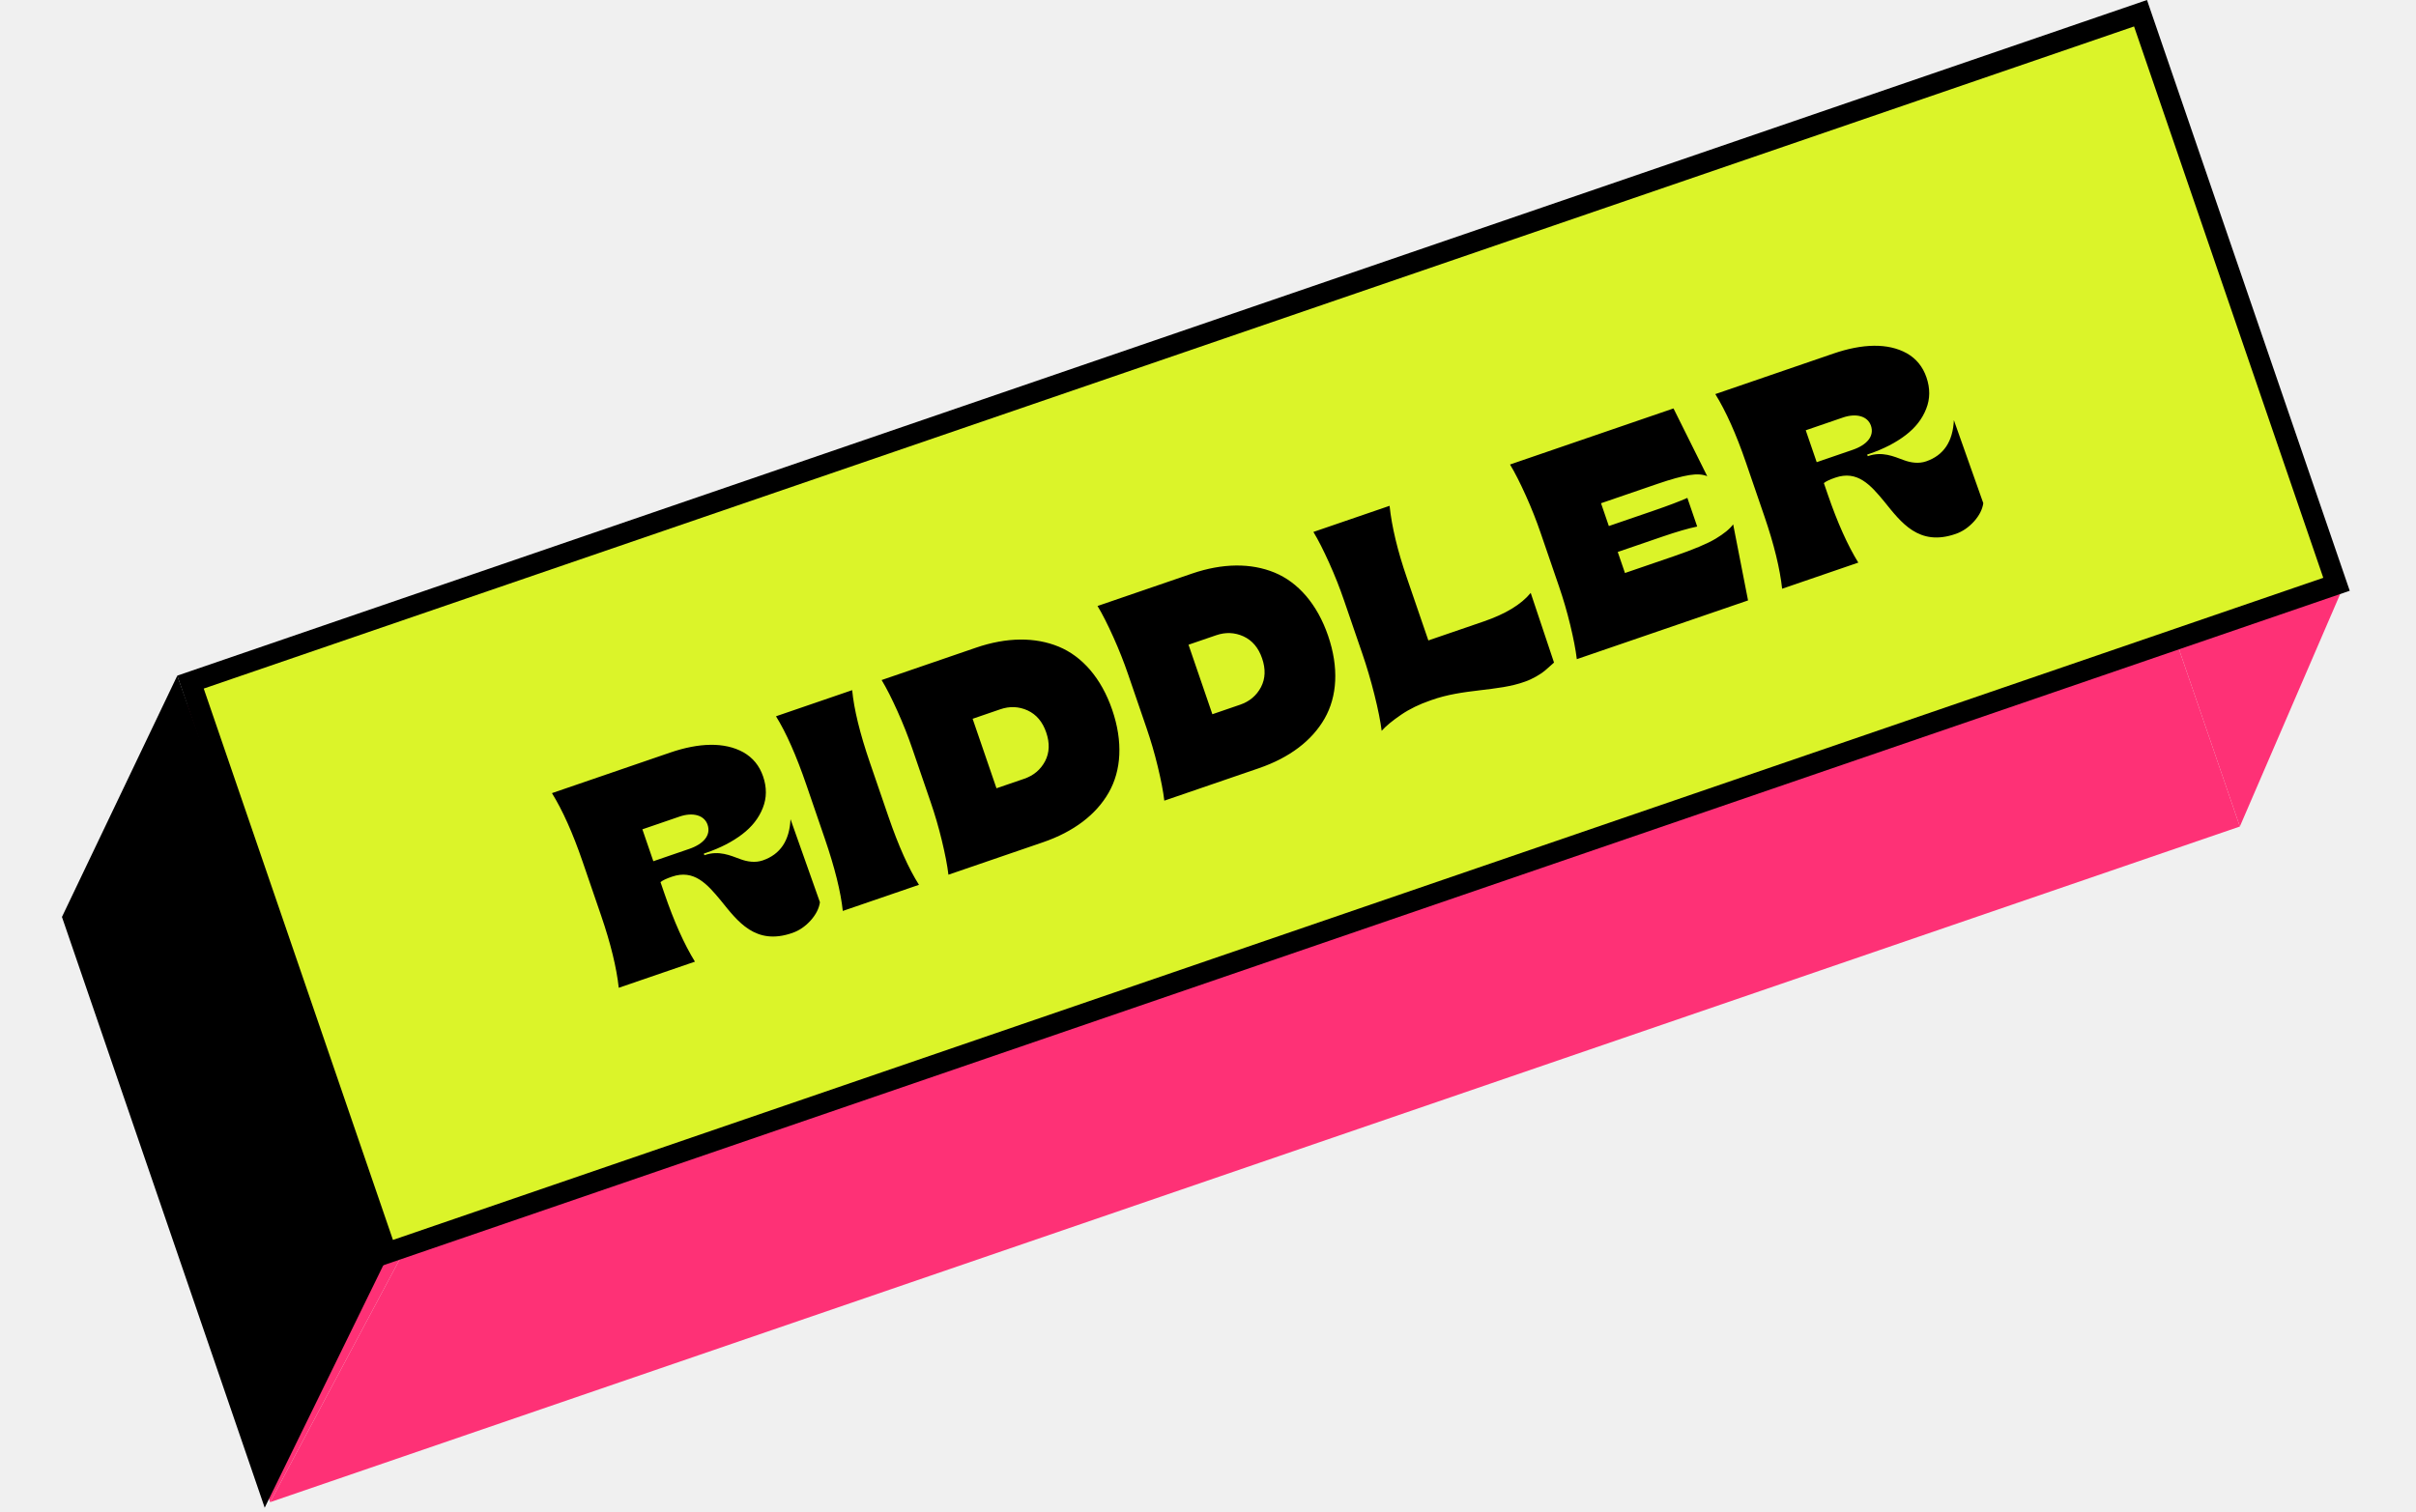
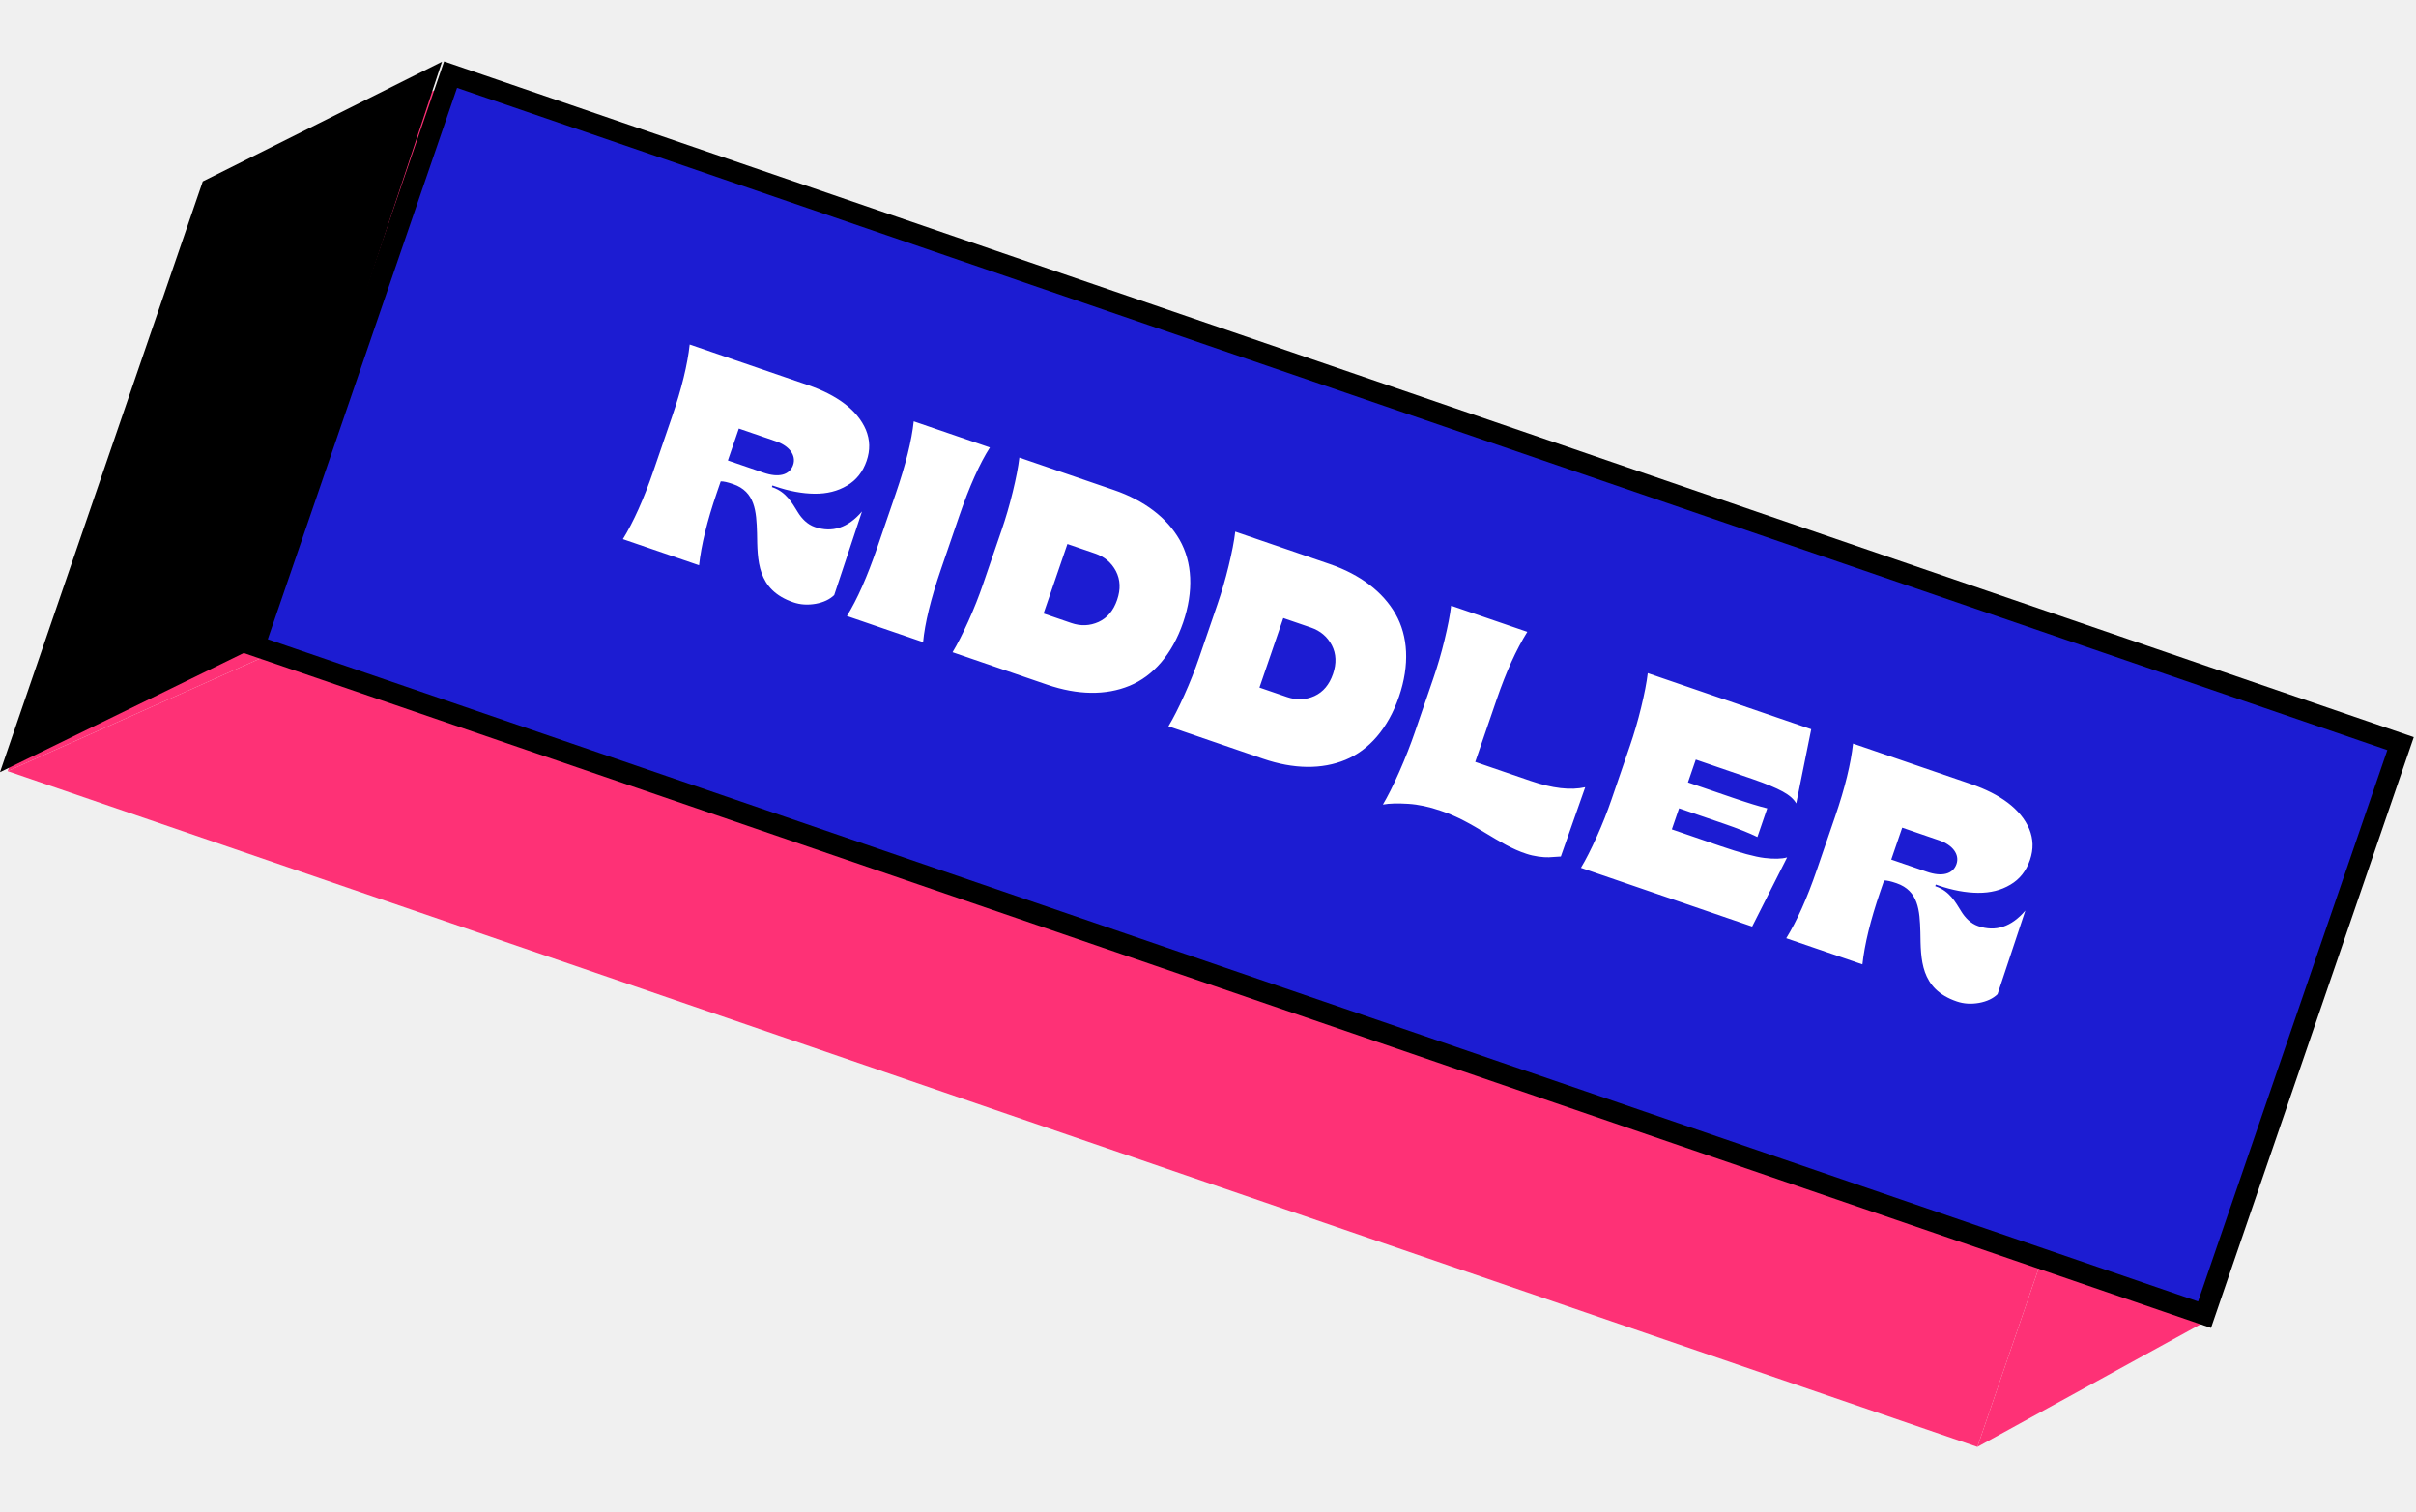
<svg xmlns="http://www.w3.org/2000/svg" width="529" height="331" viewBox="0 0 529 331" fill="none">
-   <path d="M14.754 199.616L59.147 329.001L87.992 274.916L44.586 148.406L14.754 199.616Z" fill="#FE3176" />
-   <path d="M490.43 181.025L512.806 129.159L476.866 141.491L490.43 181.025Z" fill="#FE3176" />
-   <path d="M87.992 274.916L59.147 329.001L490.43 181.025L476.866 141.491L87.992 274.916Z" fill="#FE3176" />
-   <path d="M512.806 129.159L469.4 2.65L476.866 141.491L512.806 129.159Z" fill="#FE3176" />
-   <path d="M84.624 274.465L41.712 149.392L468.682 2.896L511.595 127.969L84.624 274.465Z" fill="#DBF429" stroke="black" stroke-width="4.56" />
-   <path d="M38.816 147.976L13.565 200.828L57.957 330.213L84.399 276.149L38.816 147.976Z" fill="black" />
-   <path d="M173.466 204.339C174.983 203.819 176.326 202.893 177.508 201.59C178.659 200.298 179.333 198.97 179.53 197.606L173.089 179.413C172.871 184.107 170.85 187.126 167.015 188.442C165.38 189.003 163.628 188.74 162.102 188.167C159.899 187.362 157.414 186.22 154.351 187.271L154.233 187.312L154.11 186.955L154.645 186.772C157.767 185.701 160.389 184.336 162.522 182.707C164.654 181.078 166.158 179.166 167.024 176.942C167.899 174.747 167.909 172.451 167.082 170.043C166.277 167.694 164.85 165.958 162.782 164.773C158.637 162.473 153.052 162.662 146.72 164.834L120.855 173.709C123.174 177.466 125.414 182.446 127.546 188.659L131.596 200.462C133.717 206.646 135.006 211.952 135.482 216.342L152.161 210.619C149.842 206.862 147.601 201.882 145.48 195.698L144.623 193.201C145.086 192.809 145.918 192.424 147.137 192.006C151.953 190.354 154.824 193.589 157.838 197.24C161.536 201.82 165.42 207.133 173.466 204.339ZM140.655 181.636L148.801 178.841C151.685 177.852 154.205 178.515 154.929 180.626C155.705 182.886 154.111 184.828 150.901 185.93L143.052 188.623L140.655 181.636ZM201.215 193.788C198.978 190.269 196.748 185.319 194.534 178.868L190.484 167.065C188.271 160.613 186.982 155.307 186.588 151.155L169.909 156.878C172.137 160.466 174.348 165.457 176.541 171.849L180.591 183.652C182.774 190.014 184.092 195.31 184.537 199.511L201.215 193.788ZM228.359 184.475C235.107 182.16 240.005 178.419 242.765 173.584C245.526 168.749 245.918 162.434 243.521 155.447C241.144 148.52 236.947 143.746 231.8 141.624C226.652 139.502 220.42 139.547 213.731 141.842L193.039 148.942C194.108 150.702 195.251 152.968 196.508 155.76C197.765 158.552 198.823 161.246 199.73 163.892L203.78 175.695C204.688 178.341 205.507 181.117 206.219 184.063C206.931 187.009 207.42 189.499 207.667 191.575L228.359 184.475ZM212.963 157.425L219.028 155.344C221.08 154.64 223.068 154.722 224.994 155.59C226.93 156.487 228.276 158.086 229.072 160.405C229.878 162.753 229.797 164.841 228.839 166.699C227.851 168.566 226.332 169.852 224.251 170.566L218.186 172.646L212.963 157.425ZM275.629 168.256C282.378 165.941 287.276 162.2 290.036 157.365C292.797 152.53 293.189 146.215 290.792 139.228C288.415 132.301 284.218 127.527 279.071 125.405C273.923 123.284 267.691 123.328 261.002 125.623L240.31 132.723C241.379 134.483 242.522 136.749 243.779 139.541C245.036 142.333 246.093 145.027 247.001 147.673L251.051 159.476C251.959 162.122 252.778 164.898 253.49 167.844C254.202 170.79 254.691 173.281 254.937 175.356L275.629 168.256ZM260.234 141.206L266.299 139.125C268.35 138.421 270.339 138.503 272.265 139.371C274.201 140.268 275.547 141.867 276.343 144.186C277.149 146.534 277.068 148.622 276.11 150.48C275.122 152.347 273.603 153.633 271.522 154.347L265.457 156.428L260.234 141.206ZM333.919 149.287C335.584 148.716 337.374 147.636 338.301 146.853C339.218 146.04 340.155 145.187 340.264 145.116L335.16 129.854C333.075 132.397 329.634 134.474 324.848 136.117L312.748 140.268L308.025 126.503C306.005 120.617 304.737 115.37 304.259 110.782L287.581 116.504C288.65 118.264 289.793 120.53 291.05 123.322C292.307 126.114 293.364 128.809 294.272 131.455L298.322 143.257C299.25 145.963 300.131 148.917 300.944 152.16C301.768 155.433 302.268 158.053 302.524 160.059C303.509 158.957 304.94 157.801 306.797 156.532C308.655 155.264 310.823 154.221 313.29 153.374C320.503 150.766 327.865 151.497 333.919 149.287ZM382.747 131.504L379.489 114.843C378.743 115.864 377.44 116.909 375.65 117.988C373.861 119.067 370.811 120.347 366.5 121.826L355.797 125.498L354.216 120.89L363.997 117.534C367.119 116.463 369.657 115.725 371.611 115.32L369.459 109.047C367.845 109.767 365.378 110.713 362.049 111.855L352.268 115.211L350.554 110.217L362.951 105.963C365.924 104.943 368.235 104.316 369.872 104.054C371.51 103.791 372.833 103.869 373.811 104.297L366.425 89.452L330.63 101.734C331.699 103.494 332.842 105.76 334.099 108.552C335.356 111.344 336.413 114.038 337.321 116.684L341.371 128.487C342.278 131.133 343.098 133.909 343.81 136.855C344.521 139.801 345.01 142.291 345.257 144.367L382.747 131.504ZM428.193 116.941C429.709 116.421 431.053 115.494 432.234 114.192C433.386 112.9 434.06 111.572 434.257 110.208L427.815 92.015C427.598 96.709 425.577 99.728 421.742 101.044C420.107 101.605 418.355 101.342 416.829 100.769C414.625 99.963 412.14 98.822 409.078 99.873L408.959 99.914L408.837 99.557L409.372 99.373C412.494 98.302 415.116 96.937 417.249 95.308C419.381 93.68 420.885 91.768 421.75 89.544C422.626 87.349 422.635 85.053 421.809 82.645C421.003 80.296 419.577 78.559 417.509 77.375C413.364 75.075 407.779 75.263 401.446 77.436L375.581 86.311C377.9 90.067 380.141 95.047 382.273 101.261L386.322 113.064C388.444 119.248 389.733 124.554 390.209 128.943L406.887 123.221C404.568 119.464 402.328 114.484 400.206 108.3L399.349 105.803C399.813 105.411 400.645 105.026 401.864 104.608C406.68 102.955 409.551 106.191 412.565 109.842C416.263 114.421 420.146 119.735 428.193 116.941ZM395.381 94.238L403.527 91.443C406.411 90.454 408.932 91.117 409.656 93.228C410.431 95.487 408.838 97.43 405.627 98.531L397.779 101.224L395.381 94.238Z" fill="black" />
+   <path d="M46.082 39.507L1.683 168.89L57.658 143.909L101.07 17.401L46.082 39.507Z" fill="#FE3176" />
+   <path d="M432.96 316.885L482.466 289.685L446.526 277.352L432.96 316.885Z" fill="#FE3176" />
+   <path d="M57.658 143.909L1.683 168.89L432.96 316.885L446.526 277.352L57.658 143.909Z" fill="#FE3176" />
+   <path d="M482.466 289.685L525.878 163.177L446.526 277.352L482.466 289.685Z" fill="#FE3176" />
+   <path d="M55.738 141.421L98.656 16.35L525.62 162.866L482.702 287.936L55.738 141.421Z" fill="#1C1CD2" stroke="black" stroke-width="4.56" />
+   <path d="M96.78 13.519L44.399 39.733L0 169.116L54.065 142.676L96.78 13.519Z" fill="black" />
+   <path d="M173.736 131.928C175.252 132.448 176.881 132.542 178.613 132.239C180.316 131.926 181.663 131.292 182.656 130.336L188.741 112.021C185.688 115.592 182.239 116.735 178.404 115.419C176.769 114.858 175.547 113.575 174.695 112.186C173.45 110.197 172.189 107.77 169.127 106.719L169.008 106.678L169.131 106.322L169.666 106.505C172.787 107.577 175.695 108.109 178.378 108.133C181.062 108.156 183.423 107.571 185.471 106.346C187.51 105.152 188.927 103.345 189.753 100.937C190.559 98.589 190.5 96.342 189.595 94.137C187.735 89.777 183.211 86.497 176.879 84.324L151.014 75.448C150.538 79.837 149.249 85.144 147.116 91.357L143.066 103.16C140.944 109.343 138.704 114.323 136.384 118.08L153.063 123.803C153.539 119.414 154.828 114.108 156.95 107.924L157.807 105.427C158.414 105.402 159.306 105.609 160.525 106.027C165.341 107.68 165.621 111.996 165.759 116.729C165.866 122.614 165.669 129.193 173.736 131.928ZM161.776 93.862L169.921 96.657C172.805 97.647 174.387 99.718 173.663 101.829C172.888 104.089 170.437 104.643 167.227 103.542L159.378 100.848L161.776 93.862ZM202.117 140.636C202.511 136.485 203.79 131.208 206.004 124.757L210.054 112.954C212.268 106.503 214.508 101.523 216.746 98.004L200.068 92.281C199.623 96.482 198.304 101.778 196.111 108.17L192.061 119.972C189.877 126.335 187.667 131.325 185.438 134.913L202.117 140.636ZM229.26 149.951C236.008 152.267 242.17 152.321 247.318 150.199C252.466 148.078 256.652 143.334 259.05 136.347C261.427 129.42 261.046 123.075 258.285 118.24C255.525 113.405 250.578 109.614 243.889 107.319L223.197 100.218C222.961 102.264 222.472 104.754 221.749 107.73C221.027 110.705 220.208 113.481 219.3 116.127L215.25 127.93C214.342 130.576 213.284 133.27 212.037 136.032C210.79 138.795 209.647 141.061 208.568 142.85L229.26 149.951ZM233.716 119.147L239.781 121.228C241.832 121.932 243.351 123.218 244.339 125.085C245.316 126.982 245.397 129.07 244.601 131.389C243.795 133.738 242.449 135.336 240.553 136.214C238.627 137.082 236.638 137.164 234.557 136.45L228.492 134.368L233.716 119.147ZM276.53 166.172C283.278 168.488 289.44 168.542 294.588 166.42C299.736 164.299 303.922 159.555 306.32 152.568C308.697 145.641 308.316 139.296 305.555 134.461C302.795 129.626 297.848 125.835 291.159 123.54L270.467 116.439C270.231 118.485 269.741 120.975 269.019 123.951C268.297 126.926 267.478 129.702 266.57 132.348L262.52 144.151C261.612 146.797 260.554 149.491 259.307 152.253C258.06 155.016 256.917 157.282 255.838 159.071L276.53 166.172ZM280.986 135.368L287.051 137.449C289.102 138.153 290.621 139.439 291.609 141.306C292.586 143.203 292.667 145.291 291.871 147.61C291.065 149.959 289.719 151.557 287.823 152.435C285.897 153.303 283.908 153.385 281.827 152.671L275.762 150.589L280.986 135.368ZM334.186 186.987C335.851 187.558 337.926 187.805 339.139 187.756C340.362 187.678 341.626 187.58 341.755 187.591L347.097 172.41C343.89 173.137 339.898 172.665 335.112 171.022L323.012 166.87L327.735 153.105C329.755 147.219 331.976 142.298 334.416 138.383L317.737 132.66C317.501 134.706 317.011 137.196 316.289 140.172C315.567 143.147 314.748 145.923 313.84 148.569L309.79 160.372C308.861 163.077 307.743 165.95 306.394 169.01C305.034 172.099 303.821 174.474 302.792 176.214C304.245 175.948 306.084 175.915 308.329 176.054C310.575 176.193 312.926 176.701 315.393 177.548C322.688 179.918 328.051 185.015 334.186 186.987ZM383.645 202.929L391.303 187.779C390.087 188.126 388.417 188.151 386.342 187.904C384.267 187.657 381.074 186.794 376.763 185.315L366.06 181.642L367.642 177.034L377.423 180.391C380.544 181.462 383.001 182.438 384.792 183.318L386.945 177.045C385.229 176.623 382.701 175.855 379.371 174.712L369.59 171.356L371.304 166.361L383.701 170.615C386.674 171.636 388.883 172.56 390.337 173.358C391.791 174.156 392.787 175.029 393.296 175.968L396.58 159.716L360.786 147.432C360.549 149.478 360.06 151.969 359.338 154.944C358.616 157.92 357.796 160.696 356.888 163.342L352.838 175.144C351.93 177.79 350.873 180.484 349.626 183.247C348.379 186.009 347.236 188.275 346.156 190.065L383.645 202.929ZM428.458 219.337C429.975 219.858 431.604 219.952 433.336 219.649C435.039 219.336 436.386 218.702 437.378 217.746L443.464 199.431C440.411 203.002 436.962 204.145 433.126 202.829C431.491 202.268 430.27 200.985 429.418 199.595C428.173 197.606 426.912 195.18 423.85 194.129L423.731 194.088L423.853 193.732L424.388 193.915C427.51 194.986 430.418 195.519 433.101 195.543C435.785 195.566 438.146 194.981 440.194 193.756C442.232 192.562 443.65 190.755 444.476 188.347C445.282 185.998 445.222 183.751 444.317 181.547C442.457 177.187 437.934 173.906 431.601 171.733L405.737 162.858C405.261 167.247 403.971 172.553 401.839 178.767L397.789 190.57C395.667 196.753 393.427 201.733 391.107 205.49L407.786 211.213C408.262 206.824 409.551 201.518 411.673 195.334L412.53 192.837C413.136 192.812 414.029 193.019 415.248 193.437C420.064 195.09 420.344 199.406 420.481 204.139C420.589 210.024 420.391 216.602 428.458 219.337ZM416.498 181.272L424.644 184.067C427.528 185.057 429.11 187.128 428.386 189.239C427.61 191.498 425.16 192.053 421.949 190.951L414.101 188.258L416.498 181.272Z" fill="white" />
</svg>
